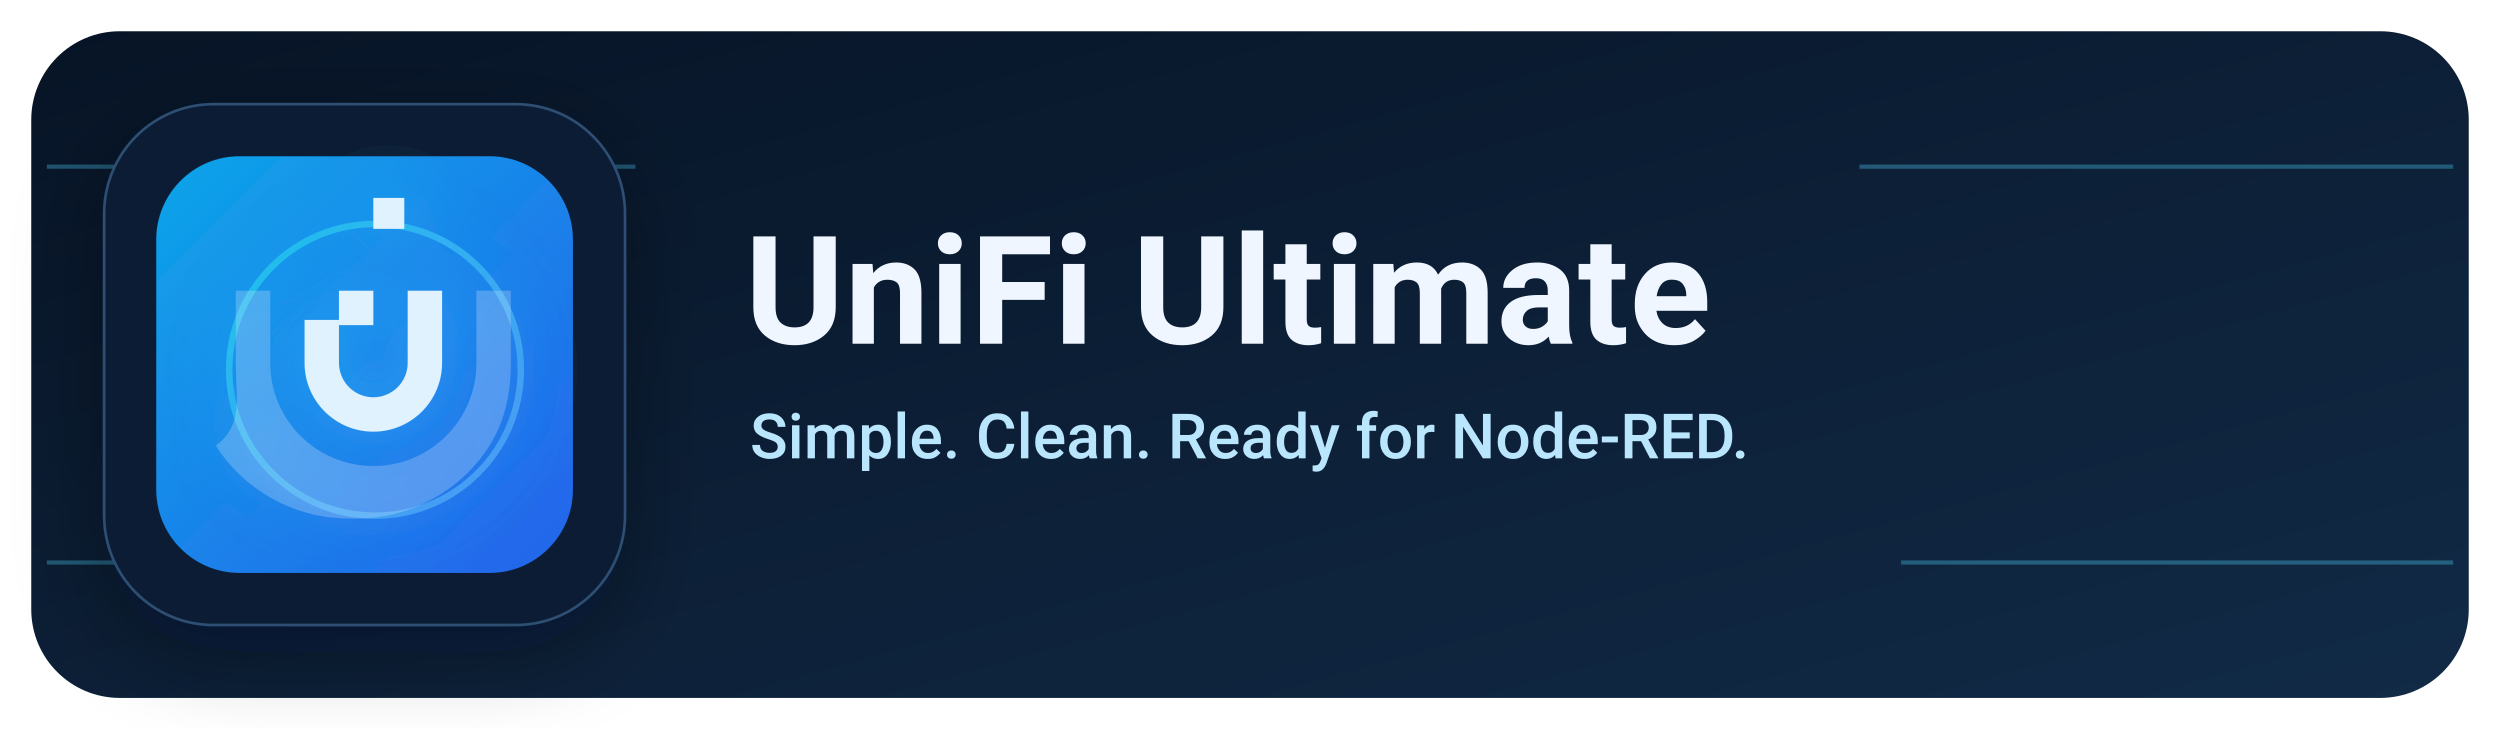
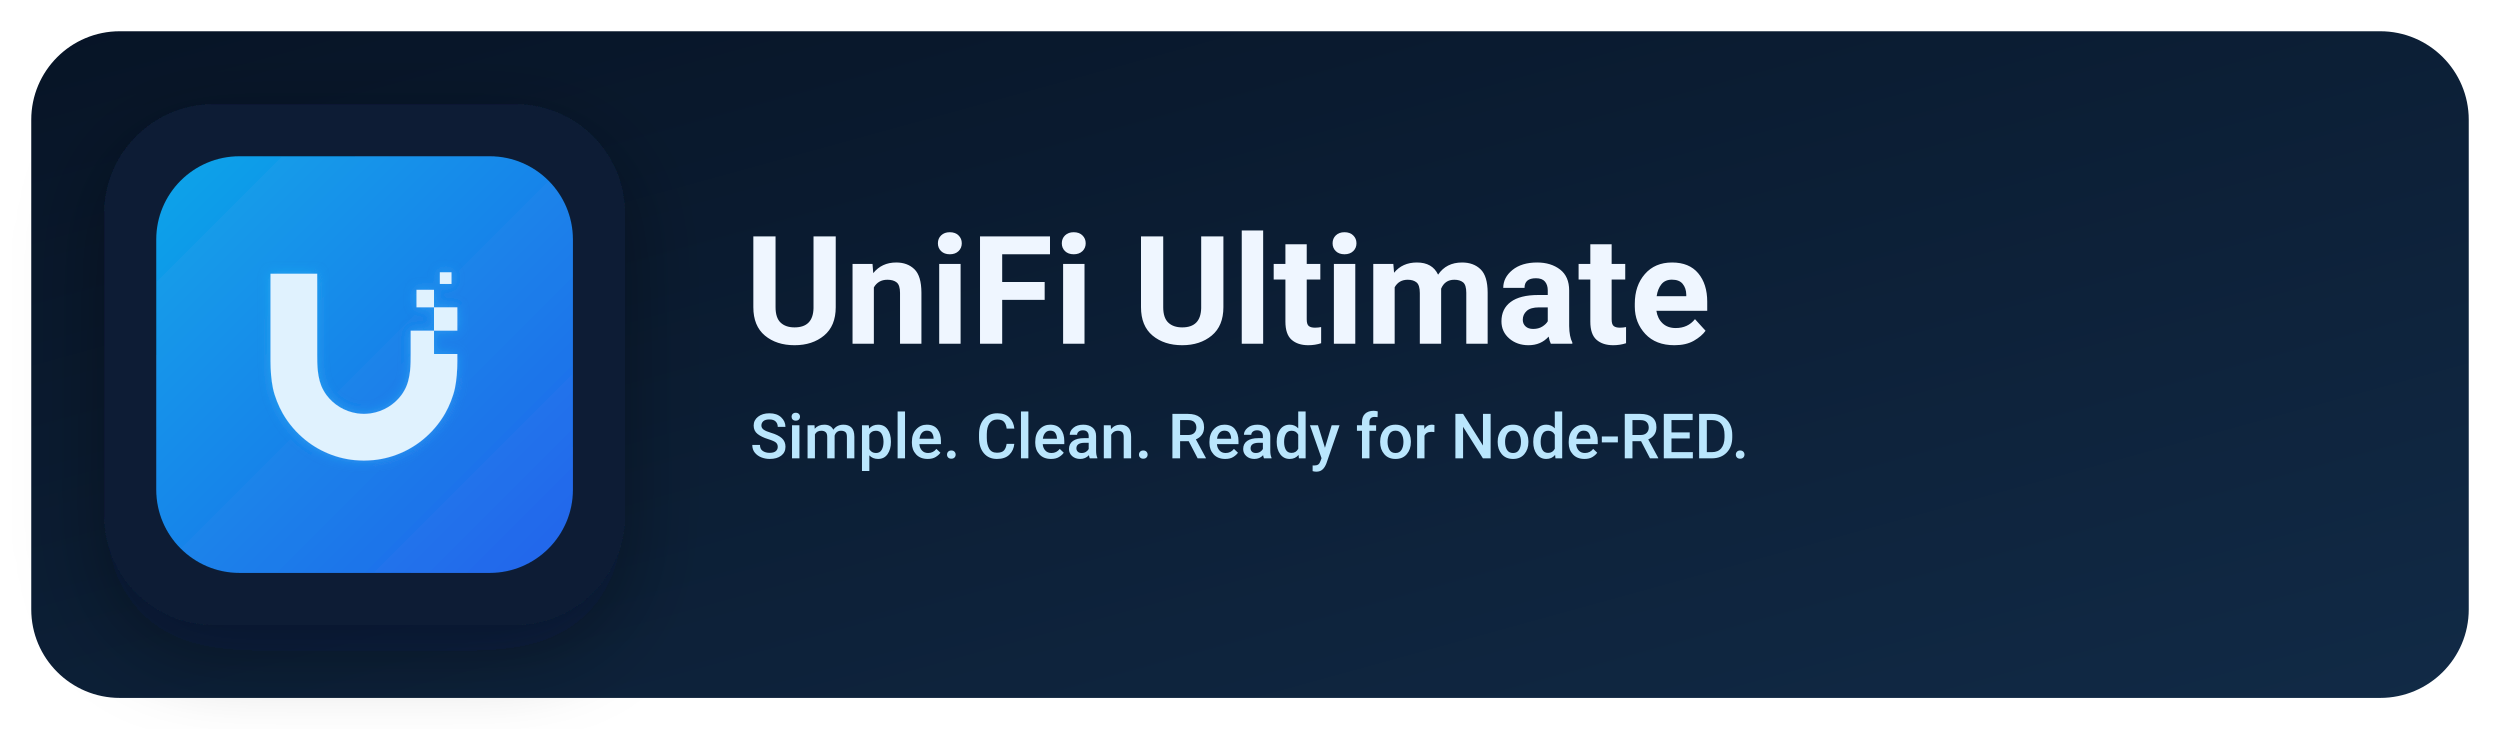
<svg xmlns="http://www.w3.org/2000/svg" viewBox="0 0 960 280" role="img" aria-labelledby="title desc">
  <defs>
    <linearGradient id="bg" x1="0%" y1="0%" x2="100%" y2="100%">
      <stop offset="0%" stop-color="#071426" />
      <stop offset="100%" stop-color="#112a46" />
    </linearGradient>
    <linearGradient id="glow" x1="0%" y1="0%" x2="100%" y2="100%">
      <stop offset="0%" stop-color="#22d3ee" />
      <stop offset="100%" stop-color="#60a5fa" />
    </linearGradient>
    <linearGradient id="chip" x1="0%" y1="0%" x2="100%" y2="100%">
      <stop offset="0%" stop-color="#0ea5e9" />
      <stop offset="100%" stop-color="#2563eb" />
    </linearGradient>
    <filter id="glowSoft" x="-30%" y="-30%" width="160%" height="160%">
      <feDropShadow dx="0" dy="0" stdDeviation="10" flood-color="#38bdf8" flood-opacity="0.5" />
    </filter>
    <filter id="shadow" x="-20%" y="-20%" width="140%" height="140%">
      <feDropShadow dx="0" dy="10" stdDeviation="16" flood-color="#020617" flood-opacity="0.35" />
    </filter>
  </defs>
  <rect x="12" y="12" width="936" height="256" rx="34" fill="url(#bg)" />
-   <g stroke="#4cc9f0" stroke-opacity="0.35" stroke-width="1.6" fill="none">
-     <path d="M18 64H244" />
-     <path d="M18 216H230" />
-     <path d="M714 64H942" />
-     <path d="M730 216H942" />
-   </g>
  <g transform="translate(40 40)" filter="url(#shadow)">
-     <rect x="0" y="0" width="200" height="200" rx="42" fill="#0a1f36" stroke="#2d4f73" />
+     <rect x="0" y="0" width="200" height="200" rx="42" fill="#0a1f36" />
    <rect x="20" y="20" width="160" height="160" rx="32" fill="url(#chip)" />
-     <g transform="translate(24 22)" filter="url(#glowSoft)">
-       <circle cx="80" cy="80" r="56" fill="none" stroke="url(#glow)" stroke-width="2.5" opacity="0.7" />
-       <g transform="translate(16 14) scale(0.66)">
-         <path d="M96 0h18v18H96z" fill="#e0f2fe" />
-         <path d="M76 54h20v20H76z" fill="#e0f2fe" />
-         <path d="M56 71v25c0 22.091 17.909 40 40 40s40-17.909 40-40V54h-20v42c0 11.046-8.954 20-20 20s-20-8.954-20-20V71z" fill="#e0f2fe" />
-         <path d="M16 54h20v42c0 33.137 26.863 60 60 60s60-26.863 60-60V54h20v42c0 20.628-4.676 35.684-12.42 48.133-3.572 5.742-7.84 11.006-12.664 15.766-14.896 14.688-34.824 24.101-54.916 26.114-3.021.303-9.044.606-12 .606-2.956 0-8.979-.303-12-.606-20.092-2.013-40.02-11.426-54.916-26.114-4.824-4.76-9.092-10.024-12.664-15.766C20.676 131.684 16 116.628 16 96z" fill="#e0f2fe" opacity="0.24" />
-       </g>
+     <g transform="translate(28 27) scale(0.205)" filter="url(#glowSoft)">
+       <path d="M514.057 183.203H492.186V205.075H514.057V183.203Z" fill="#e0f2fe" />
+       <path d="M437.526 336.384V292.562L437.539 292.575H481.27V336.318H525V350.183C525 366.21 523.637 385.199 520.505 400.112C518.749 408.446 516.089 416.729 512.97 424.683C509.772 432.821 506.09 440.618 502.08 447.603C496.851 456.724 490.797 465.478 483.773 473.708L483.401 474.142L482.79 474.858C481.103 476.838 479.434 478.795 477.6 480.706C475.464 482.986 473.25 485.148 470.996 487.31C443.004 514.267 406.533 531.106 368.399 534.972C363.812 535.444 354.6 535.929 350 535.929C345.387 535.916 336.188 535.444 331.601 534.972C293.466 531.106 256.996 514.254 229.004 487.31C226.75 485.148 224.536 482.986 222.4 480.706C220.475 478.712 218.74 476.668 216.985 474.601L216.979 474.594L216.227 473.708C209.203 465.478 203.149 456.724 197.92 447.603C193.91 440.605 190.227 432.821 187.03 424.683C183.911 416.729 181.251 408.446 179.495 400.112C176.363 385.186 175 366.21 175 350.183V185.942H262.474V336.384C262.474 336.384 262.474 347.916 262.618 351.69L262.651 352.571V352.576C262.835 357.457 263.015 362.238 263.522 366.996C264.964 380.507 267.951 393.324 274.111 404.161C275.893 407.293 277.702 410.333 279.864 413.217C293.021 430.764 313.045 443.934 338.022 447.603C340.997 448.036 346.999 448.416 350 448.416C353.001 448.416 359.003 448.036 361.978 447.603C386.955 443.934 406.979 430.764 420.136 413.217C422.312 410.333 424.107 407.293 425.889 404.161C432.048 393.324 435.036 380.507 436.478 366.996C436.985 362.229 437.166 357.439 437.349 352.548L437.382 351.69C437.526 347.916 437.526 336.384 437.526 336.384Z" fill="#e0f2fe" />
+       <path d="M448.443 216.017H481.257L481.256 248.818H525V292.562H481.256L481.257 248.831H448.443V216.017Z" fill="#e0f2fe" />
    </g>
  </g>
  <g transform="translate(286 76)">
    <text x="0" y="56" fill="#eff6ff" font-family="'Avenir Next', 'Segoe UI', Roboto, Arial, sans-serif" font-size="58" font-weight="700" letter-spacing="0.2">
      UniFi Ultimate
    </text>
    <text x="2" y="100" fill="#bae6fd" font-family="'Avenir Next', 'Segoe UI', Roboto, Arial, sans-serif" font-size="24" font-weight="500">
      Simple. Clean. Ready for Node-RED.
    </text>
  </g>
</svg>
